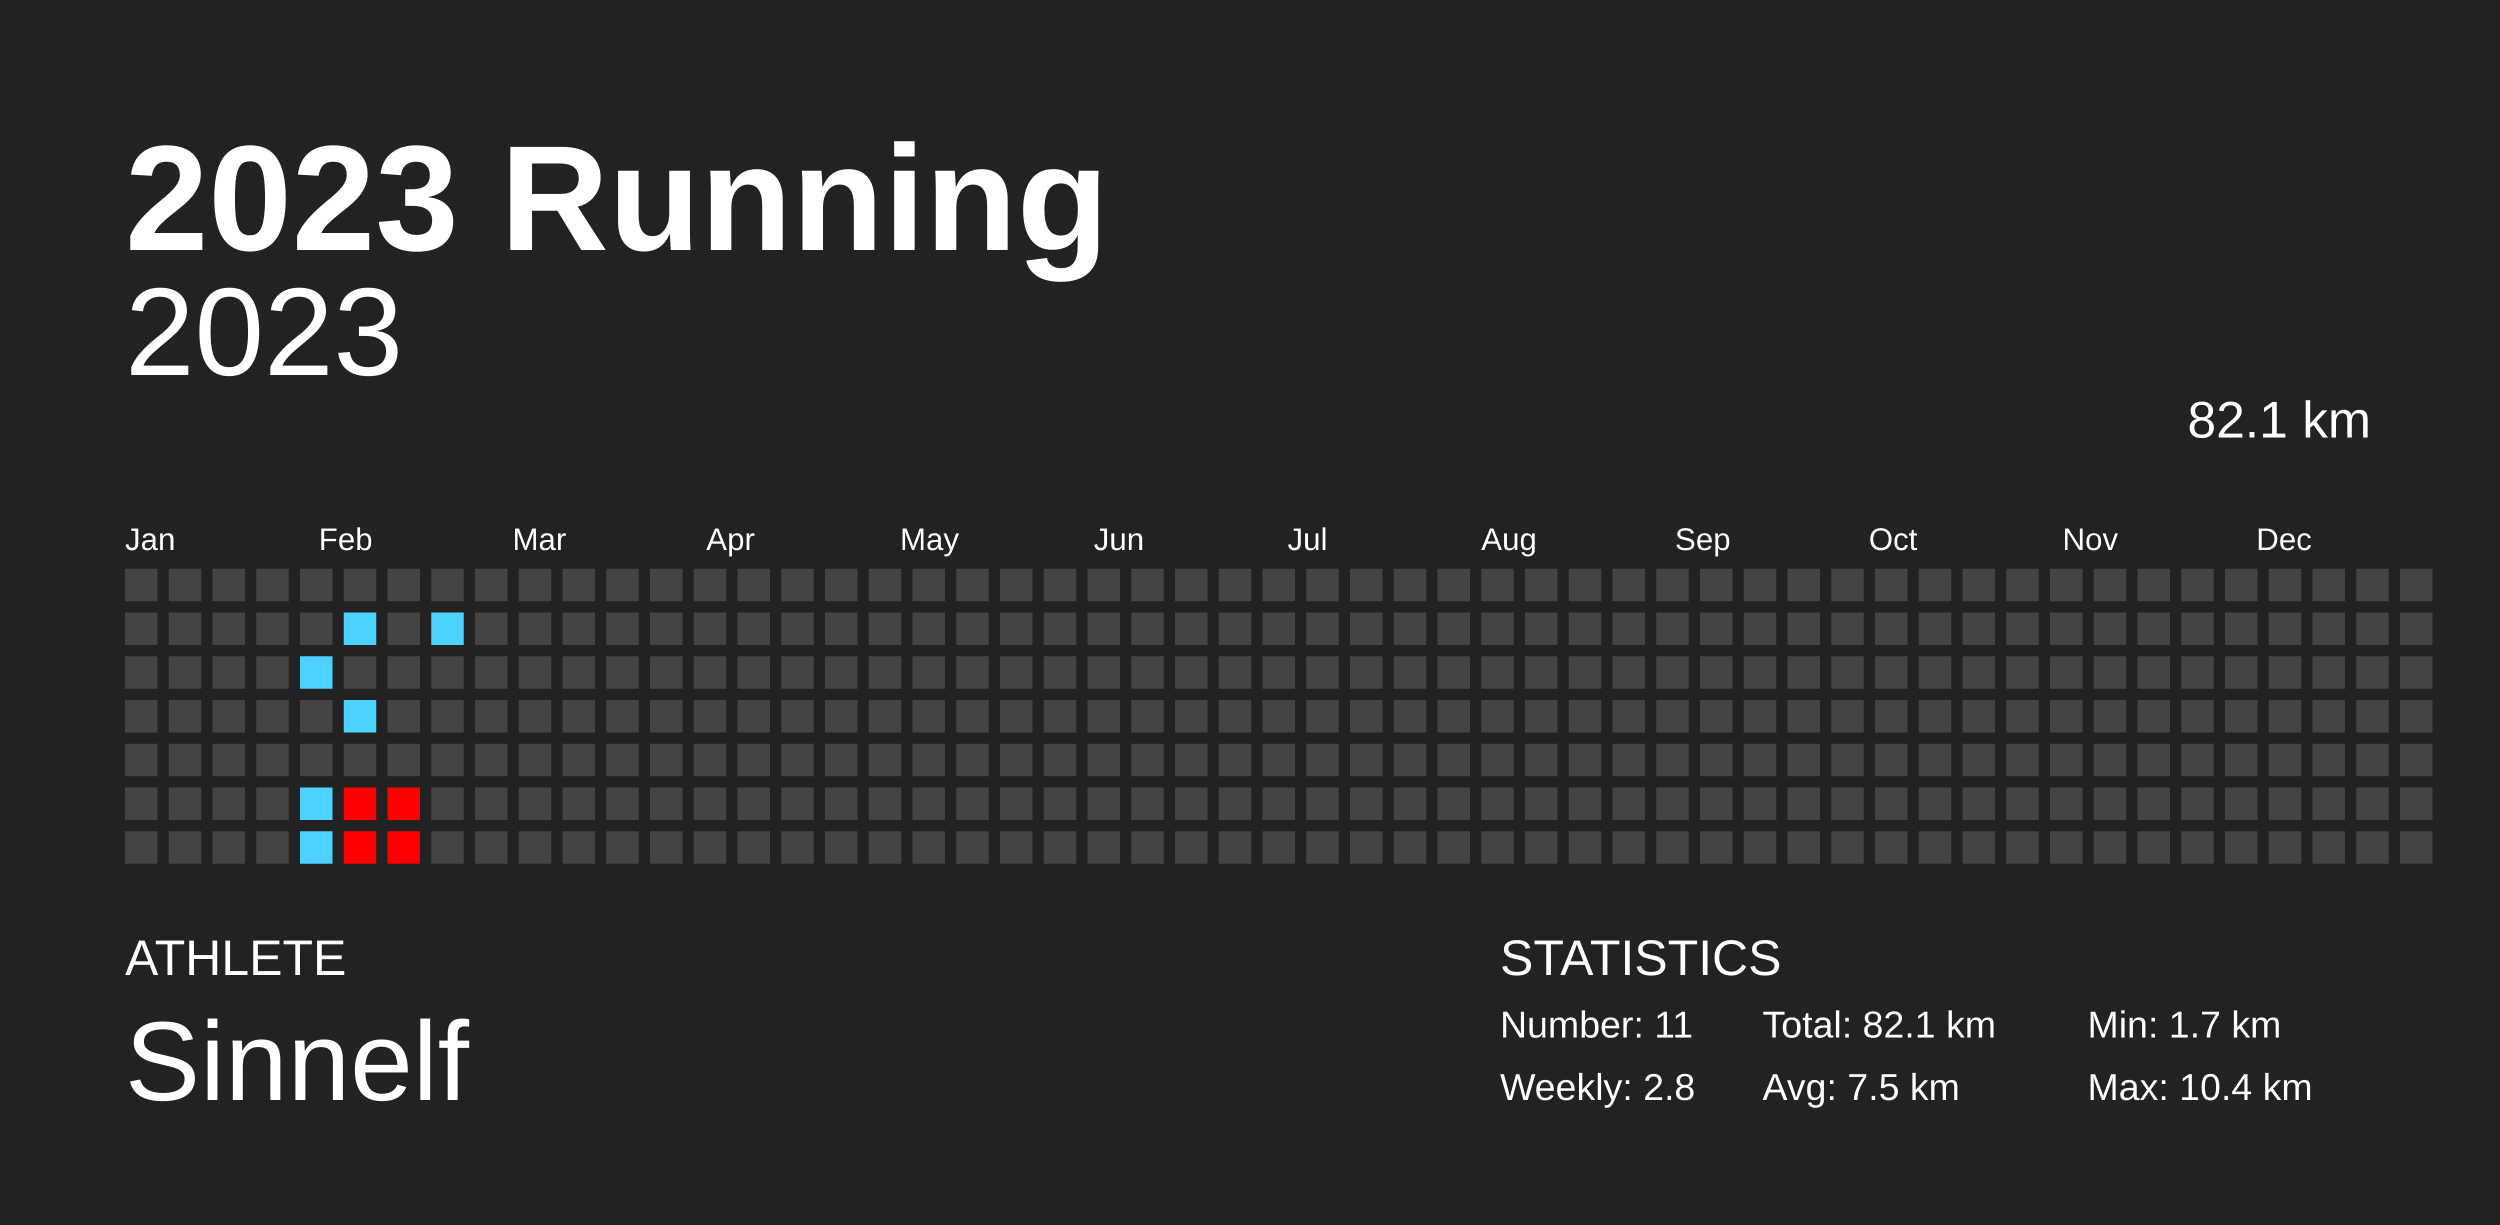
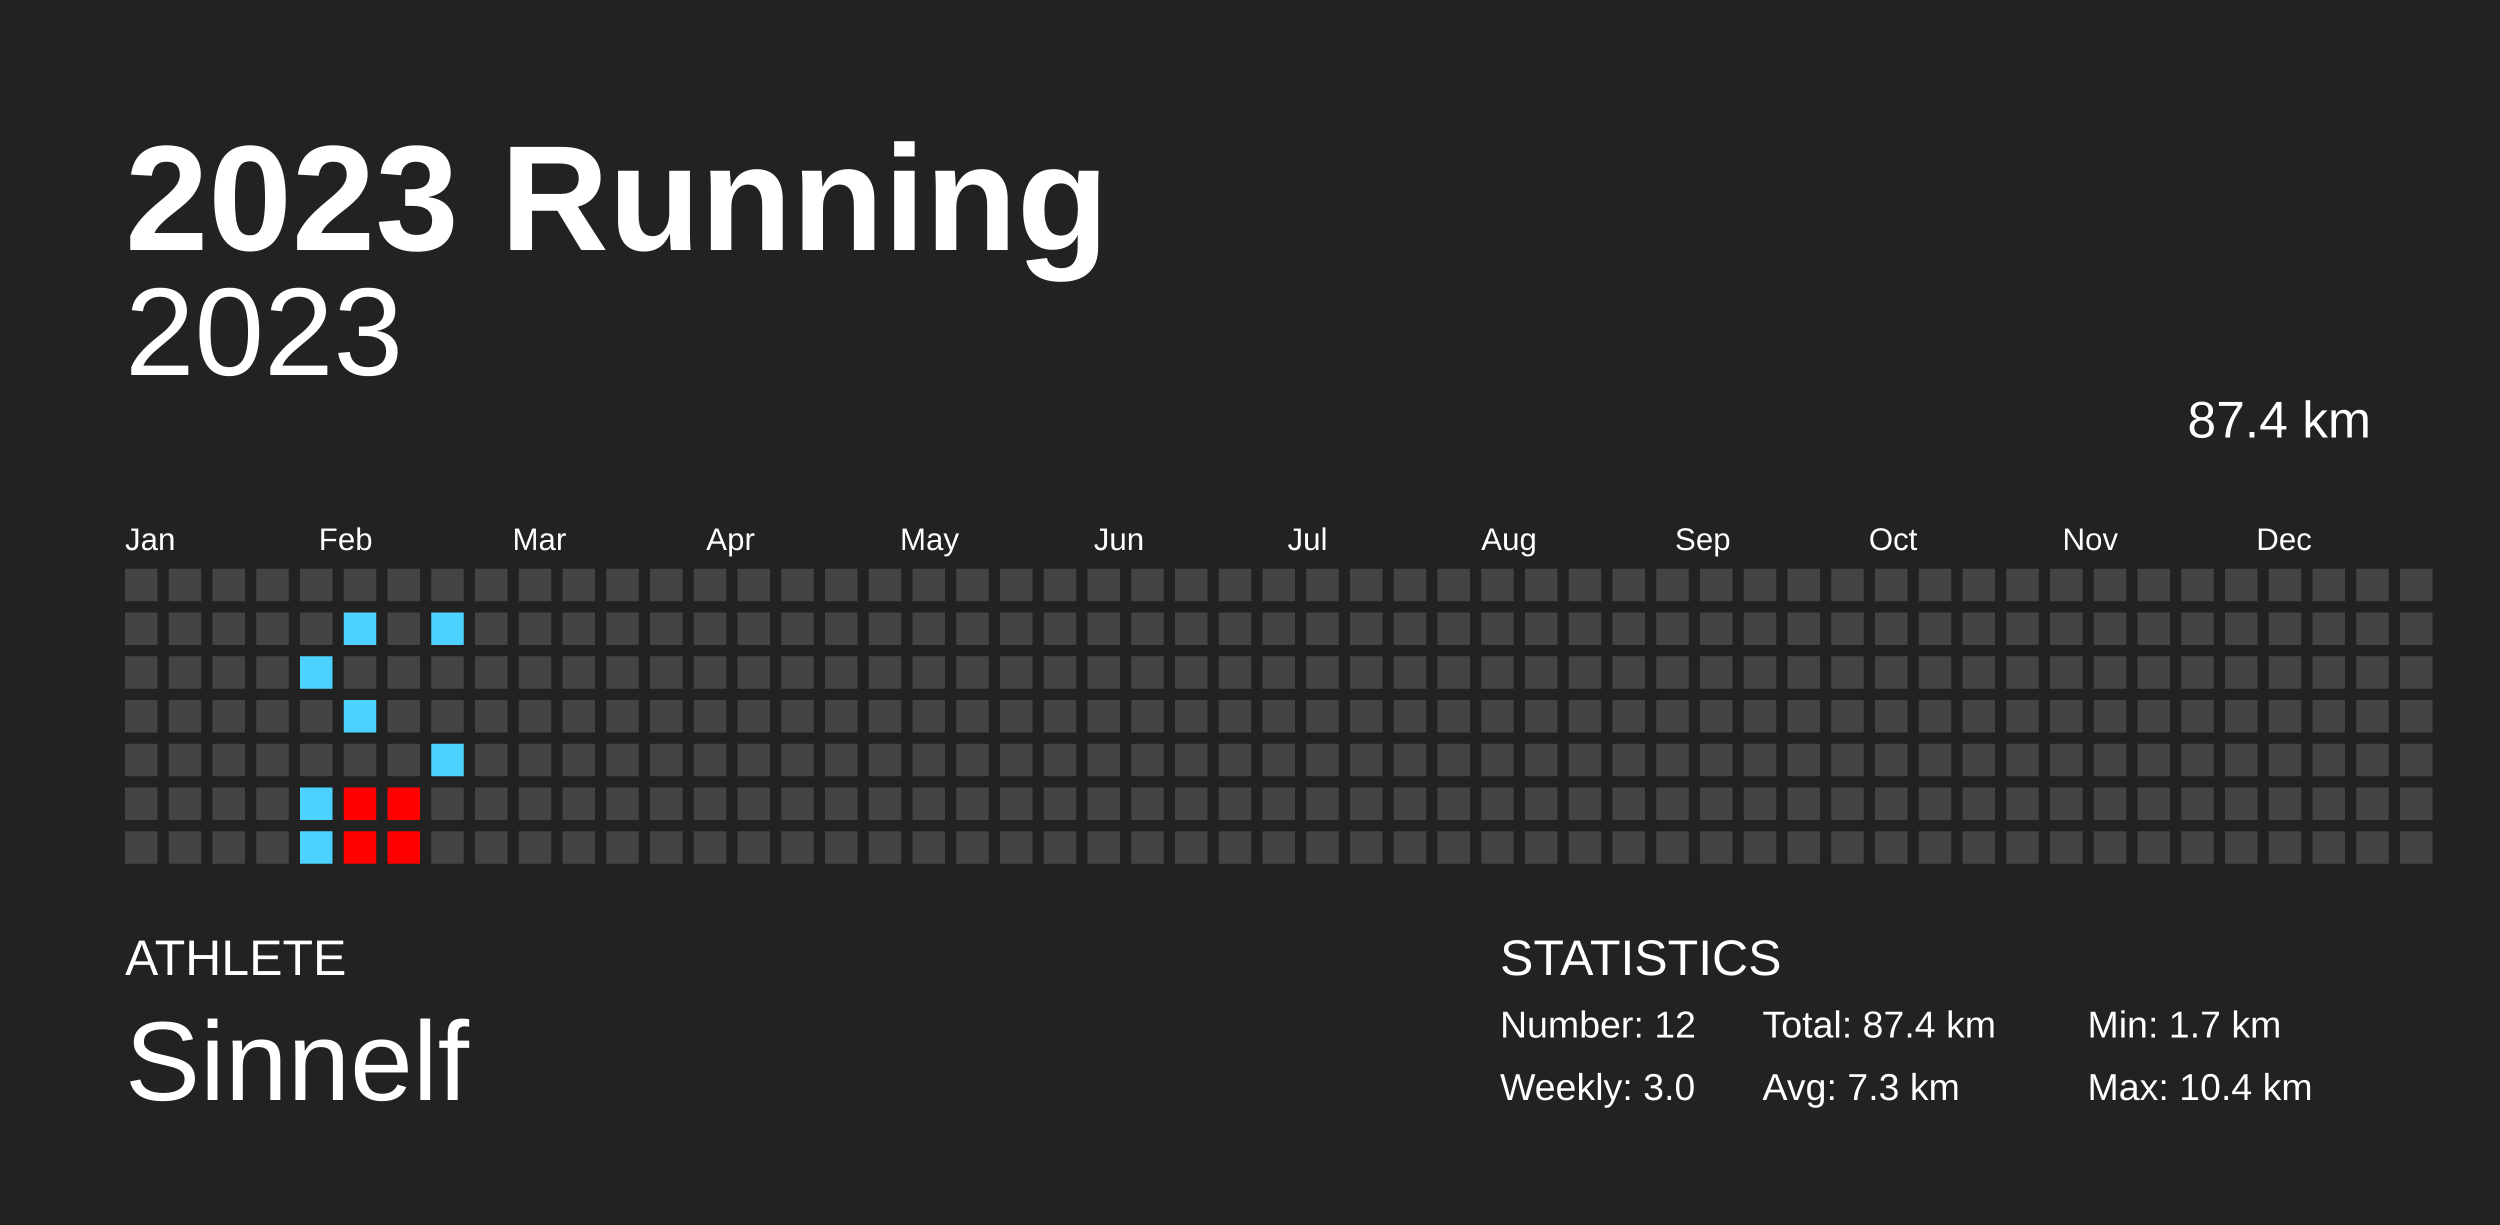
<svg xmlns="http://www.w3.org/2000/svg" baseProfile="full" height="98mm" version="1.1" viewBox="0,0,200,98" width="200mm">
  <defs />
  <rect fill="#222222" height="98" width="200" x="0" y="0" />
  <text fill="#FFFFFF" style="font-size:12px; font-family:Arial; font-weight:bold;" x="10" y="20">2023 Running</text>
  <text fill="#FFFFFF" style="font-size:4px; font-family:Arial" x="10" y="78">ATHLETE</text>
  <text fill="#FFFFFF" style="font-size:9px; font-family:Arial" x="10" y="88">Sinnelf</text>
  <text fill="#FFFFFF" style="font-size:4px; font-family:Arial" x="120" y="78">STATISTICS</text>
-   <text fill="#FFFFFF" style="font-size:3px; font-family:Arial" x="120" y="83">Number: 11</text>
-   <text fill="#FFFFFF" style="font-size:3px; font-family:Arial" x="120" y="88">Weekly: 2.8</text>
-   <text fill="#FFFFFF" style="font-size:3px; font-family:Arial" x="141" y="83">Total: 82.1 km</text>
-   <text fill="#FFFFFF" style="font-size:3px; font-family:Arial" x="141" y="88">Avg: 7.5 km</text>
+   <text fill="#FFFFFF" style="font-size:3px; font-family:Arial" x="120" y="83">Number: 12</text>
+   <text fill="#FFFFFF" style="font-size:3px; font-family:Arial" x="120" y="88">Weekly: 3.0</text>
+   <text fill="#FFFFFF" style="font-size:3px; font-family:Arial" x="141" y="83">Total: 87.4 km</text>
+   <text fill="#FFFFFF" style="font-size:3px; font-family:Arial" x="141" y="88">Avg: 7.3 km</text>
  <text fill="#FFFFFF" style="font-size:3px; font-family:Arial" x="167" y="83">Min: 1.7 km</text>
  <text fill="#FFFFFF" style="font-size:3px; font-family:Arial" x="167" y="88">Max: 10.4 km</text>
  <text alignment-baseline="hanging" fill="#FFFFFF" style="font-size:10.0px; font-family:Arial;" x="10" y="30">2023</text>
-   <text alignment-baseline="hanging" fill="#FFFFFF" style="font-size:4.125px; font-family:Arial;" x="175" y="35">82.1 km</text>
+   <text alignment-baseline="hanging" fill="#FFFFFF" style="font-size:4.125px; font-family:Arial;" x="175" y="35">87.4 km</text>
  <text fill="#FFFFFF" style="font-size:2.5px; font-family:Arial" x="10.0" y="44">Jan</text>
  <text fill="#FFFFFF" style="font-size:2.5px; font-family:Arial" x="25.5" y="44">Feb</text>
  <text fill="#FFFFFF" style="font-size:2.5px; font-family:Arial" x="41.0" y="44">Mar</text>
  <text fill="#FFFFFF" style="font-size:2.5px; font-family:Arial" x="56.5" y="44">Apr</text>
  <text fill="#FFFFFF" style="font-size:2.5px; font-family:Arial" x="72.0" y="44">May</text>
  <text fill="#FFFFFF" style="font-size:2.5px; font-family:Arial" x="87.5" y="44">Jun</text>
  <text fill="#FFFFFF" style="font-size:2.5px; font-family:Arial" x="103.0" y="44">Jul</text>
  <text fill="#FFFFFF" style="font-size:2.5px; font-family:Arial" x="118.5" y="44">Aug</text>
  <text fill="#FFFFFF" style="font-size:2.5px; font-family:Arial" x="134.0" y="44">Sep</text>
  <text fill="#FFFFFF" style="font-size:2.5px; font-family:Arial" x="149.5" y="44">Oct</text>
  <text fill="#FFFFFF" style="font-size:2.5px; font-family:Arial" x="165.0" y="44">Nov</text>
  <text fill="#FFFFFF" style="font-size:2.5px; font-family:Arial" x="180.5" y="44">Dec</text>
  <rect fill="#444444" height="2.6" width="2.6" x="10.0" y="45.5" />
  <rect fill="#444444" height="2.6" width="2.6" x="10.0" y="49.0" />
  <rect fill="#444444" height="2.6" width="2.6" x="10.0" y="52.5" />
  <rect fill="#444444" height="2.6" width="2.6" x="10.0" y="56.0" />
  <rect fill="#444444" height="2.6" width="2.6" x="10.0" y="59.5" />
  <rect fill="#444444" height="2.6" width="2.6" x="10.0" y="63.0" />
  <rect fill="#444444" height="2.6" width="2.6" x="10.0" y="66.5" />
  <rect fill="#444444" height="2.6" width="2.6" x="13.5" y="45.5" />
  <rect fill="#444444" height="2.6" width="2.6" x="13.5" y="49.0" />
  <rect fill="#444444" height="2.6" width="2.6" x="13.5" y="52.5" />
  <rect fill="#444444" height="2.6" width="2.6" x="13.5" y="56.0" />
  <rect fill="#444444" height="2.6" width="2.6" x="13.5" y="59.5" />
  <rect fill="#444444" height="2.6" width="2.6" x="13.5" y="63.0" />
  <rect fill="#444444" height="2.6" width="2.6" x="13.5" y="66.5" />
  <rect fill="#444444" height="2.6" width="2.6" x="17.0" y="45.5" />
  <rect fill="#444444" height="2.6" width="2.6" x="17.0" y="49.0" />
  <rect fill="#444444" height="2.6" width="2.6" x="17.0" y="52.5" />
  <rect fill="#444444" height="2.6" width="2.6" x="17.0" y="56.0" />
  <rect fill="#444444" height="2.6" width="2.6" x="17.0" y="59.5" />
  <rect fill="#444444" height="2.6" width="2.6" x="17.0" y="63.0" />
  <rect fill="#444444" height="2.6" width="2.6" x="17.0" y="66.5" />
  <rect fill="#444444" height="2.6" width="2.6" x="20.5" y="45.5" />
  <rect fill="#444444" height="2.6" width="2.6" x="20.5" y="49.0" />
  <rect fill="#444444" height="2.6" width="2.6" x="20.5" y="52.5" />
  <rect fill="#444444" height="2.6" width="2.6" x="20.5" y="56.0" />
  <rect fill="#444444" height="2.6" width="2.6" x="20.5" y="59.5" />
  <rect fill="#444444" height="2.6" width="2.6" x="20.5" y="63.0" />
  <rect fill="#444444" height="2.6" width="2.6" x="20.5" y="66.5" />
  <rect fill="#444444" height="2.6" width="2.6" x="24.0" y="45.5" />
  <rect fill="#444444" height="2.6" width="2.6" x="24.0" y="49.0" />
  <rect fill="#4dd2ff" height="2.6" width="2.6" x="24.0" y="52.5" />
  <rect fill="#444444" height="2.6" width="2.6" x="24.0" y="56.0" />
  <rect fill="#444444" height="2.6" width="2.6" x="24.0" y="59.5" />
  <rect fill="#4dd2ff" height="2.6" width="2.6" x="24.0" y="63.0" />
  <rect fill="#4dd2ff" height="2.6" width="2.6" x="24.0" y="66.5" />
  <rect fill="#444444" height="2.6" width="2.6" x="27.5" y="45.5" />
  <rect fill="#4dd2ff" height="2.6" width="2.6" x="27.5" y="49.0" />
  <rect fill="#444444" height="2.6" width="2.6" x="27.5" y="52.5" />
  <rect fill="#4dd2ff" height="2.6" width="2.6" x="27.5" y="56.0" />
  <rect fill="#444444" height="2.6" width="2.6" x="27.5" y="59.5" />
  <rect fill="#ff0100" height="2.6" width="2.6" x="27.5" y="63.0" />
  <rect fill="#ff0200" height="2.6" width="2.6" x="27.5" y="66.5" />
  <rect fill="#444444" height="2.6" width="2.6" x="31.0" y="45.5" />
  <rect fill="#444444" height="2.6" width="2.6" x="31.0" y="49.0" />
  <rect fill="#444444" height="2.6" width="2.6" x="31.0" y="52.5" />
  <rect fill="#444444" height="2.6" width="2.6" x="31.0" y="56.0" />
  <rect fill="#444444" height="2.6" width="2.6" x="31.0" y="59.5" />
  <rect fill="#ff0200" height="2.6" width="2.6" x="31.0" y="63.0" />
  <rect fill="#ff0000" height="2.6" width="2.6" x="31.0" y="66.5" />
  <rect fill="#444444" height="2.6" width="2.6" x="34.5" y="45.5" />
  <rect fill="#4dd2ff" height="2.6" width="2.6" x="34.5" y="49.0" />
  <rect fill="#444444" height="2.6" width="2.6" x="34.5" y="52.5" />
  <rect fill="#444444" height="2.6" width="2.6" x="34.5" y="56.0" />
-   <rect fill="#444444" height="2.6" width="2.6" x="34.5" y="59.5" />
+   <rect fill="#4dd2ff" height="2.6" width="2.6" x="34.5" y="59.5" />
  <rect fill="#444444" height="2.6" width="2.6" x="34.5" y="63.0" />
  <rect fill="#444444" height="2.6" width="2.6" x="34.5" y="66.5" />
  <rect fill="#444444" height="2.6" width="2.6" x="38.0" y="45.5" />
  <rect fill="#444444" height="2.6" width="2.6" x="38.0" y="49.0" />
  <rect fill="#444444" height="2.6" width="2.6" x="38.0" y="52.5" />
  <rect fill="#444444" height="2.6" width="2.6" x="38.0" y="56.0" />
  <rect fill="#444444" height="2.6" width="2.6" x="38.0" y="59.5" />
  <rect fill="#444444" height="2.6" width="2.6" x="38.0" y="63.0" />
  <rect fill="#444444" height="2.6" width="2.6" x="38.0" y="66.5" />
  <rect fill="#444444" height="2.6" width="2.6" x="41.5" y="45.5" />
  <rect fill="#444444" height="2.6" width="2.6" x="41.5" y="49.0" />
  <rect fill="#444444" height="2.6" width="2.6" x="41.5" y="52.5" />
  <rect fill="#444444" height="2.6" width="2.6" x="41.5" y="56.0" />
  <rect fill="#444444" height="2.6" width="2.6" x="41.5" y="59.5" />
  <rect fill="#444444" height="2.6" width="2.6" x="41.5" y="63.0" />
  <rect fill="#444444" height="2.6" width="2.6" x="41.5" y="66.5" />
  <rect fill="#444444" height="2.6" width="2.6" x="45.0" y="45.5" />
  <rect fill="#444444" height="2.6" width="2.6" x="45.0" y="49.0" />
  <rect fill="#444444" height="2.6" width="2.6" x="45.0" y="52.5" />
  <rect fill="#444444" height="2.6" width="2.6" x="45.0" y="56.0" />
  <rect fill="#444444" height="2.6" width="2.6" x="45.0" y="59.5" />
  <rect fill="#444444" height="2.6" width="2.6" x="45.0" y="63.0" />
  <rect fill="#444444" height="2.6" width="2.6" x="45.0" y="66.5" />
  <rect fill="#444444" height="2.6" width="2.6" x="48.5" y="45.5" />
  <rect fill="#444444" height="2.6" width="2.6" x="48.5" y="49.0" />
  <rect fill="#444444" height="2.6" width="2.6" x="48.5" y="52.5" />
  <rect fill="#444444" height="2.6" width="2.6" x="48.5" y="56.0" />
  <rect fill="#444444" height="2.6" width="2.6" x="48.5" y="59.5" />
  <rect fill="#444444" height="2.6" width="2.6" x="48.5" y="63.0" />
  <rect fill="#444444" height="2.6" width="2.6" x="48.5" y="66.5" />
  <rect fill="#444444" height="2.6" width="2.6" x="52.0" y="45.5" />
  <rect fill="#444444" height="2.6" width="2.6" x="52.0" y="49.0" />
  <rect fill="#444444" height="2.6" width="2.6" x="52.0" y="52.5" />
  <rect fill="#444444" height="2.6" width="2.6" x="52.0" y="56.0" />
  <rect fill="#444444" height="2.6" width="2.6" x="52.0" y="59.5" />
  <rect fill="#444444" height="2.6" width="2.6" x="52.0" y="63.0" />
  <rect fill="#444444" height="2.6" width="2.6" x="52.0" y="66.5" />
  <rect fill="#444444" height="2.6" width="2.6" x="55.5" y="45.5" />
  <rect fill="#444444" height="2.6" width="2.6" x="55.5" y="49.0" />
  <rect fill="#444444" height="2.6" width="2.6" x="55.5" y="52.5" />
  <rect fill="#444444" height="2.6" width="2.6" x="55.5" y="56.0" />
  <rect fill="#444444" height="2.6" width="2.6" x="55.5" y="59.5" />
  <rect fill="#444444" height="2.6" width="2.6" x="55.5" y="63.0" />
  <rect fill="#444444" height="2.6" width="2.6" x="55.5" y="66.5" />
  <rect fill="#444444" height="2.6" width="2.6" x="59.0" y="45.5" />
  <rect fill="#444444" height="2.6" width="2.6" x="59.0" y="49.0" />
  <rect fill="#444444" height="2.6" width="2.6" x="59.0" y="52.5" />
  <rect fill="#444444" height="2.6" width="2.6" x="59.0" y="56.0" />
  <rect fill="#444444" height="2.6" width="2.6" x="59.0" y="59.5" />
  <rect fill="#444444" height="2.6" width="2.6" x="59.0" y="63.0" />
  <rect fill="#444444" height="2.6" width="2.6" x="59.0" y="66.5" />
  <rect fill="#444444" height="2.6" width="2.6" x="62.5" y="45.5" />
  <rect fill="#444444" height="2.6" width="2.6" x="62.5" y="49.0" />
  <rect fill="#444444" height="2.6" width="2.6" x="62.5" y="52.5" />
  <rect fill="#444444" height="2.6" width="2.6" x="62.5" y="56.0" />
  <rect fill="#444444" height="2.6" width="2.6" x="62.5" y="59.5" />
  <rect fill="#444444" height="2.6" width="2.6" x="62.5" y="63.0" />
  <rect fill="#444444" height="2.6" width="2.6" x="62.5" y="66.5" />
  <rect fill="#444444" height="2.6" width="2.6" x="66.0" y="45.5" />
  <rect fill="#444444" height="2.6" width="2.6" x="66.0" y="49.0" />
  <rect fill="#444444" height="2.6" width="2.6" x="66.0" y="52.5" />
  <rect fill="#444444" height="2.6" width="2.6" x="66.0" y="56.0" />
  <rect fill="#444444" height="2.6" width="2.6" x="66.0" y="59.5" />
  <rect fill="#444444" height="2.6" width="2.6" x="66.0" y="63.0" />
  <rect fill="#444444" height="2.6" width="2.6" x="66.0" y="66.5" />
  <rect fill="#444444" height="2.6" width="2.6" x="69.5" y="45.5" />
  <rect fill="#444444" height="2.6" width="2.6" x="69.5" y="49.0" />
  <rect fill="#444444" height="2.6" width="2.6" x="69.5" y="52.5" />
  <rect fill="#444444" height="2.6" width="2.6" x="69.5" y="56.0" />
  <rect fill="#444444" height="2.6" width="2.6" x="69.5" y="59.5" />
  <rect fill="#444444" height="2.6" width="2.6" x="69.5" y="63.0" />
  <rect fill="#444444" height="2.6" width="2.6" x="69.5" y="66.5" />
  <rect fill="#444444" height="2.6" width="2.6" x="73.0" y="45.5" />
  <rect fill="#444444" height="2.6" width="2.6" x="73.0" y="49.0" />
  <rect fill="#444444" height="2.6" width="2.6" x="73.0" y="52.5" />
  <rect fill="#444444" height="2.6" width="2.6" x="73.0" y="56.0" />
  <rect fill="#444444" height="2.6" width="2.6" x="73.0" y="59.5" />
  <rect fill="#444444" height="2.6" width="2.6" x="73.0" y="63.0" />
  <rect fill="#444444" height="2.6" width="2.6" x="73.0" y="66.5" />
  <rect fill="#444444" height="2.6" width="2.6" x="76.5" y="45.5" />
  <rect fill="#444444" height="2.6" width="2.6" x="76.5" y="49.0" />
  <rect fill="#444444" height="2.6" width="2.6" x="76.5" y="52.5" />
  <rect fill="#444444" height="2.6" width="2.6" x="76.5" y="56.0" />
  <rect fill="#444444" height="2.6" width="2.6" x="76.5" y="59.5" />
  <rect fill="#444444" height="2.6" width="2.6" x="76.5" y="63.0" />
  <rect fill="#444444" height="2.6" width="2.6" x="76.5" y="66.5" />
  <rect fill="#444444" height="2.6" width="2.6" x="80.0" y="45.5" />
  <rect fill="#444444" height="2.6" width="2.6" x="80.0" y="49.0" />
  <rect fill="#444444" height="2.6" width="2.6" x="80.0" y="52.5" />
  <rect fill="#444444" height="2.6" width="2.6" x="80.0" y="56.0" />
  <rect fill="#444444" height="2.6" width="2.6" x="80.0" y="59.5" />
  <rect fill="#444444" height="2.6" width="2.6" x="80.0" y="63.0" />
  <rect fill="#444444" height="2.6" width="2.6" x="80.0" y="66.5" />
  <rect fill="#444444" height="2.6" width="2.6" x="83.5" y="45.5" />
  <rect fill="#444444" height="2.6" width="2.6" x="83.5" y="49.0" />
  <rect fill="#444444" height="2.6" width="2.6" x="83.5" y="52.5" />
  <rect fill="#444444" height="2.6" width="2.6" x="83.5" y="56.0" />
  <rect fill="#444444" height="2.6" width="2.6" x="83.5" y="59.5" />
  <rect fill="#444444" height="2.6" width="2.6" x="83.5" y="63.0" />
  <rect fill="#444444" height="2.6" width="2.6" x="83.5" y="66.5" />
  <rect fill="#444444" height="2.6" width="2.6" x="87.0" y="45.5" />
  <rect fill="#444444" height="2.6" width="2.6" x="87.0" y="49.0" />
  <rect fill="#444444" height="2.6" width="2.6" x="87.0" y="52.5" />
  <rect fill="#444444" height="2.6" width="2.6" x="87.0" y="56.0" />
  <rect fill="#444444" height="2.6" width="2.6" x="87.0" y="59.5" />
  <rect fill="#444444" height="2.6" width="2.6" x="87.0" y="63.0" />
  <rect fill="#444444" height="2.6" width="2.6" x="87.0" y="66.5" />
  <rect fill="#444444" height="2.6" width="2.6" x="90.5" y="45.5" />
  <rect fill="#444444" height="2.6" width="2.6" x="90.5" y="49.0" />
  <rect fill="#444444" height="2.6" width="2.6" x="90.5" y="52.5" />
  <rect fill="#444444" height="2.6" width="2.6" x="90.5" y="56.0" />
  <rect fill="#444444" height="2.6" width="2.6" x="90.5" y="59.5" />
  <rect fill="#444444" height="2.6" width="2.6" x="90.5" y="63.0" />
  <rect fill="#444444" height="2.6" width="2.6" x="90.5" y="66.5" />
  <rect fill="#444444" height="2.6" width="2.6" x="94.0" y="45.5" />
  <rect fill="#444444" height="2.6" width="2.6" x="94.0" y="49.0" />
  <rect fill="#444444" height="2.6" width="2.6" x="94.0" y="52.5" />
  <rect fill="#444444" height="2.6" width="2.6" x="94.0" y="56.0" />
  <rect fill="#444444" height="2.6" width="2.6" x="94.0" y="59.5" />
  <rect fill="#444444" height="2.6" width="2.6" x="94.0" y="63.0" />
  <rect fill="#444444" height="2.6" width="2.6" x="94.0" y="66.5" />
  <rect fill="#444444" height="2.6" width="2.6" x="97.5" y="45.5" />
  <rect fill="#444444" height="2.6" width="2.6" x="97.5" y="49.0" />
  <rect fill="#444444" height="2.6" width="2.6" x="97.5" y="52.5" />
  <rect fill="#444444" height="2.6" width="2.6" x="97.5" y="56.0" />
  <rect fill="#444444" height="2.6" width="2.6" x="97.5" y="59.5" />
  <rect fill="#444444" height="2.6" width="2.6" x="97.5" y="63.0" />
  <rect fill="#444444" height="2.6" width="2.6" x="97.5" y="66.5" />
  <rect fill="#444444" height="2.6" width="2.6" x="101.0" y="45.5" />
  <rect fill="#444444" height="2.6" width="2.6" x="101.0" y="49.0" />
  <rect fill="#444444" height="2.6" width="2.6" x="101.0" y="52.5" />
  <rect fill="#444444" height="2.6" width="2.6" x="101.0" y="56.0" />
  <rect fill="#444444" height="2.6" width="2.6" x="101.0" y="59.5" />
  <rect fill="#444444" height="2.6" width="2.6" x="101.0" y="63.0" />
  <rect fill="#444444" height="2.6" width="2.6" x="101.0" y="66.5" />
  <rect fill="#444444" height="2.6" width="2.6" x="104.5" y="45.5" />
  <rect fill="#444444" height="2.6" width="2.6" x="104.5" y="49.0" />
  <rect fill="#444444" height="2.6" width="2.6" x="104.5" y="52.5" />
  <rect fill="#444444" height="2.6" width="2.6" x="104.5" y="56.0" />
  <rect fill="#444444" height="2.6" width="2.6" x="104.5" y="59.5" />
  <rect fill="#444444" height="2.6" width="2.6" x="104.5" y="63.0" />
  <rect fill="#444444" height="2.6" width="2.6" x="104.5" y="66.5" />
  <rect fill="#444444" height="2.6" width="2.6" x="108.0" y="45.5" />
  <rect fill="#444444" height="2.6" width="2.6" x="108.0" y="49.0" />
  <rect fill="#444444" height="2.6" width="2.6" x="108.0" y="52.5" />
  <rect fill="#444444" height="2.6" width="2.6" x="108.0" y="56.0" />
  <rect fill="#444444" height="2.6" width="2.6" x="108.0" y="59.5" />
  <rect fill="#444444" height="2.6" width="2.6" x="108.0" y="63.0" />
  <rect fill="#444444" height="2.6" width="2.6" x="108.0" y="66.5" />
  <rect fill="#444444" height="2.6" width="2.6" x="111.5" y="45.5" />
  <rect fill="#444444" height="2.6" width="2.6" x="111.5" y="49.0" />
  <rect fill="#444444" height="2.6" width="2.6" x="111.5" y="52.5" />
  <rect fill="#444444" height="2.6" width="2.6" x="111.5" y="56.0" />
  <rect fill="#444444" height="2.6" width="2.6" x="111.5" y="59.5" />
  <rect fill="#444444" height="2.6" width="2.6" x="111.5" y="63.0" />
  <rect fill="#444444" height="2.6" width="2.6" x="111.5" y="66.5" />
  <rect fill="#444444" height="2.6" width="2.6" x="115.0" y="45.5" />
  <rect fill="#444444" height="2.6" width="2.6" x="115.0" y="49.0" />
  <rect fill="#444444" height="2.6" width="2.6" x="115.0" y="52.5" />
  <rect fill="#444444" height="2.6" width="2.6" x="115.0" y="56.0" />
  <rect fill="#444444" height="2.6" width="2.6" x="115.0" y="59.5" />
  <rect fill="#444444" height="2.6" width="2.6" x="115.0" y="63.0" />
  <rect fill="#444444" height="2.6" width="2.6" x="115.0" y="66.5" />
  <rect fill="#444444" height="2.6" width="2.6" x="118.5" y="45.5" />
  <rect fill="#444444" height="2.6" width="2.6" x="118.5" y="49.0" />
  <rect fill="#444444" height="2.6" width="2.6" x="118.5" y="52.5" />
  <rect fill="#444444" height="2.6" width="2.6" x="118.5" y="56.0" />
  <rect fill="#444444" height="2.6" width="2.6" x="118.5" y="59.5" />
  <rect fill="#444444" height="2.6" width="2.6" x="118.5" y="63.0" />
  <rect fill="#444444" height="2.6" width="2.6" x="118.5" y="66.5" />
  <rect fill="#444444" height="2.6" width="2.6" x="122.0" y="45.5" />
  <rect fill="#444444" height="2.6" width="2.6" x="122.0" y="49.0" />
  <rect fill="#444444" height="2.6" width="2.6" x="122.0" y="52.5" />
  <rect fill="#444444" height="2.6" width="2.6" x="122.0" y="56.0" />
  <rect fill="#444444" height="2.6" width="2.6" x="122.0" y="59.5" />
  <rect fill="#444444" height="2.6" width="2.6" x="122.0" y="63.0" />
  <rect fill="#444444" height="2.6" width="2.6" x="122.0" y="66.5" />
  <rect fill="#444444" height="2.6" width="2.6" x="125.5" y="45.5" />
  <rect fill="#444444" height="2.6" width="2.6" x="125.5" y="49.0" />
  <rect fill="#444444" height="2.6" width="2.6" x="125.5" y="52.5" />
  <rect fill="#444444" height="2.6" width="2.6" x="125.5" y="56.0" />
  <rect fill="#444444" height="2.6" width="2.6" x="125.5" y="59.5" />
  <rect fill="#444444" height="2.6" width="2.6" x="125.5" y="63.0" />
  <rect fill="#444444" height="2.6" width="2.6" x="125.5" y="66.5" />
  <rect fill="#444444" height="2.6" width="2.6" x="129.0" y="45.5" />
  <rect fill="#444444" height="2.6" width="2.6" x="129.0" y="49.0" />
  <rect fill="#444444" height="2.6" width="2.6" x="129.0" y="52.5" />
  <rect fill="#444444" height="2.6" width="2.6" x="129.0" y="56.0" />
  <rect fill="#444444" height="2.6" width="2.6" x="129.0" y="59.5" />
  <rect fill="#444444" height="2.6" width="2.6" x="129.0" y="63.0" />
  <rect fill="#444444" height="2.6" width="2.6" x="129.0" y="66.5" />
  <rect fill="#444444" height="2.6" width="2.6" x="132.5" y="45.5" />
  <rect fill="#444444" height="2.6" width="2.6" x="132.5" y="49.0" />
  <rect fill="#444444" height="2.6" width="2.6" x="132.5" y="52.5" />
  <rect fill="#444444" height="2.6" width="2.6" x="132.5" y="56.0" />
  <rect fill="#444444" height="2.6" width="2.6" x="132.5" y="59.5" />
  <rect fill="#444444" height="2.6" width="2.6" x="132.5" y="63.0" />
  <rect fill="#444444" height="2.6" width="2.6" x="132.5" y="66.5" />
  <rect fill="#444444" height="2.6" width="2.6" x="136.0" y="45.5" />
  <rect fill="#444444" height="2.6" width="2.6" x="136.0" y="49.0" />
  <rect fill="#444444" height="2.6" width="2.6" x="136.0" y="52.5" />
  <rect fill="#444444" height="2.6" width="2.6" x="136.0" y="56.0" />
  <rect fill="#444444" height="2.6" width="2.6" x="136.0" y="59.5" />
  <rect fill="#444444" height="2.6" width="2.6" x="136.0" y="63.0" />
  <rect fill="#444444" height="2.6" width="2.6" x="136.0" y="66.5" />
  <rect fill="#444444" height="2.6" width="2.6" x="139.5" y="45.5" />
  <rect fill="#444444" height="2.6" width="2.6" x="139.5" y="49.0" />
  <rect fill="#444444" height="2.6" width="2.6" x="139.5" y="52.5" />
  <rect fill="#444444" height="2.6" width="2.6" x="139.5" y="56.0" />
  <rect fill="#444444" height="2.6" width="2.6" x="139.5" y="59.5" />
  <rect fill="#444444" height="2.6" width="2.6" x="139.5" y="63.0" />
  <rect fill="#444444" height="2.6" width="2.6" x="139.5" y="66.5" />
  <rect fill="#444444" height="2.6" width="2.6" x="143.0" y="45.5" />
  <rect fill="#444444" height="2.6" width="2.6" x="143.0" y="49.0" />
  <rect fill="#444444" height="2.6" width="2.6" x="143.0" y="52.5" />
  <rect fill="#444444" height="2.6" width="2.6" x="143.0" y="56.0" />
  <rect fill="#444444" height="2.6" width="2.6" x="143.0" y="59.5" />
  <rect fill="#444444" height="2.6" width="2.6" x="143.0" y="63.0" />
  <rect fill="#444444" height="2.6" width="2.6" x="143.0" y="66.5" />
  <rect fill="#444444" height="2.6" width="2.6" x="146.5" y="45.5" />
  <rect fill="#444444" height="2.6" width="2.6" x="146.5" y="49.0" />
  <rect fill="#444444" height="2.6" width="2.6" x="146.5" y="52.5" />
  <rect fill="#444444" height="2.6" width="2.6" x="146.5" y="56.0" />
  <rect fill="#444444" height="2.6" width="2.6" x="146.5" y="59.5" />
  <rect fill="#444444" height="2.6" width="2.6" x="146.5" y="63.0" />
  <rect fill="#444444" height="2.6" width="2.6" x="146.5" y="66.5" />
  <rect fill="#444444" height="2.6" width="2.6" x="150.0" y="45.5" />
  <rect fill="#444444" height="2.6" width="2.6" x="150.0" y="49.0" />
  <rect fill="#444444" height="2.6" width="2.6" x="150.0" y="52.5" />
  <rect fill="#444444" height="2.6" width="2.6" x="150.0" y="56.0" />
  <rect fill="#444444" height="2.6" width="2.6" x="150.0" y="59.5" />
  <rect fill="#444444" height="2.6" width="2.6" x="150.0" y="63.0" />
  <rect fill="#444444" height="2.6" width="2.6" x="150.0" y="66.5" />
  <rect fill="#444444" height="2.6" width="2.6" x="153.5" y="45.5" />
  <rect fill="#444444" height="2.6" width="2.6" x="153.5" y="49.0" />
  <rect fill="#444444" height="2.6" width="2.6" x="153.5" y="52.5" />
  <rect fill="#444444" height="2.6" width="2.6" x="153.5" y="56.0" />
  <rect fill="#444444" height="2.6" width="2.6" x="153.5" y="59.5" />
  <rect fill="#444444" height="2.6" width="2.6" x="153.5" y="63.0" />
  <rect fill="#444444" height="2.6" width="2.6" x="153.5" y="66.5" />
  <rect fill="#444444" height="2.6" width="2.6" x="157.0" y="45.5" />
  <rect fill="#444444" height="2.6" width="2.6" x="157.0" y="49.0" />
  <rect fill="#444444" height="2.6" width="2.6" x="157.0" y="52.5" />
  <rect fill="#444444" height="2.6" width="2.6" x="157.0" y="56.0" />
  <rect fill="#444444" height="2.6" width="2.6" x="157.0" y="59.5" />
  <rect fill="#444444" height="2.6" width="2.6" x="157.0" y="63.0" />
  <rect fill="#444444" height="2.6" width="2.6" x="157.0" y="66.5" />
  <rect fill="#444444" height="2.6" width="2.6" x="160.5" y="45.5" />
  <rect fill="#444444" height="2.6" width="2.6" x="160.5" y="49.0" />
  <rect fill="#444444" height="2.6" width="2.6" x="160.5" y="52.5" />
  <rect fill="#444444" height="2.6" width="2.6" x="160.5" y="56.0" />
  <rect fill="#444444" height="2.6" width="2.6" x="160.5" y="59.5" />
  <rect fill="#444444" height="2.6" width="2.6" x="160.5" y="63.0" />
  <rect fill="#444444" height="2.6" width="2.6" x="160.5" y="66.5" />
  <rect fill="#444444" height="2.6" width="2.6" x="164.0" y="45.5" />
  <rect fill="#444444" height="2.6" width="2.6" x="164.0" y="49.0" />
  <rect fill="#444444" height="2.6" width="2.6" x="164.0" y="52.5" />
  <rect fill="#444444" height="2.6" width="2.6" x="164.0" y="56.0" />
  <rect fill="#444444" height="2.6" width="2.6" x="164.0" y="59.5" />
  <rect fill="#444444" height="2.6" width="2.6" x="164.0" y="63.0" />
  <rect fill="#444444" height="2.6" width="2.6" x="164.0" y="66.5" />
  <rect fill="#444444" height="2.6" width="2.6" x="167.5" y="45.5" />
  <rect fill="#444444" height="2.6" width="2.6" x="167.5" y="49.0" />
  <rect fill="#444444" height="2.6" width="2.6" x="167.5" y="52.5" />
  <rect fill="#444444" height="2.6" width="2.6" x="167.5" y="56.0" />
  <rect fill="#444444" height="2.6" width="2.6" x="167.5" y="59.5" />
  <rect fill="#444444" height="2.6" width="2.6" x="167.5" y="63.0" />
  <rect fill="#444444" height="2.6" width="2.6" x="167.5" y="66.5" />
  <rect fill="#444444" height="2.6" width="2.6" x="171.0" y="45.5" />
  <rect fill="#444444" height="2.6" width="2.6" x="171.0" y="49.0" />
  <rect fill="#444444" height="2.6" width="2.6" x="171.0" y="52.5" />
  <rect fill="#444444" height="2.6" width="2.6" x="171.0" y="56.0" />
  <rect fill="#444444" height="2.6" width="2.6" x="171.0" y="59.5" />
  <rect fill="#444444" height="2.6" width="2.6" x="171.0" y="63.0" />
  <rect fill="#444444" height="2.6" width="2.6" x="171.0" y="66.5" />
  <rect fill="#444444" height="2.6" width="2.6" x="174.5" y="45.5" />
  <rect fill="#444444" height="2.6" width="2.6" x="174.5" y="49.0" />
  <rect fill="#444444" height="2.6" width="2.6" x="174.5" y="52.5" />
  <rect fill="#444444" height="2.6" width="2.6" x="174.5" y="56.0" />
  <rect fill="#444444" height="2.6" width="2.6" x="174.5" y="59.5" />
  <rect fill="#444444" height="2.6" width="2.6" x="174.5" y="63.0" />
  <rect fill="#444444" height="2.6" width="2.6" x="174.5" y="66.5" />
  <rect fill="#444444" height="2.6" width="2.6" x="178.0" y="45.5" />
  <rect fill="#444444" height="2.6" width="2.6" x="178.0" y="49.0" />
  <rect fill="#444444" height="2.6" width="2.6" x="178.0" y="52.5" />
  <rect fill="#444444" height="2.6" width="2.6" x="178.0" y="56.0" />
  <rect fill="#444444" height="2.6" width="2.6" x="178.0" y="59.5" />
  <rect fill="#444444" height="2.6" width="2.6" x="178.0" y="63.0" />
  <rect fill="#444444" height="2.6" width="2.6" x="178.0" y="66.5" />
  <rect fill="#444444" height="2.6" width="2.6" x="181.5" y="45.5" />
  <rect fill="#444444" height="2.6" width="2.6" x="181.5" y="49.0" />
  <rect fill="#444444" height="2.6" width="2.6" x="181.5" y="52.5" />
  <rect fill="#444444" height="2.6" width="2.6" x="181.5" y="56.0" />
  <rect fill="#444444" height="2.6" width="2.6" x="181.5" y="59.5" />
  <rect fill="#444444" height="2.6" width="2.6" x="181.5" y="63.0" />
  <rect fill="#444444" height="2.6" width="2.6" x="181.5" y="66.5" />
  <rect fill="#444444" height="2.6" width="2.6" x="185.0" y="45.5" />
  <rect fill="#444444" height="2.6" width="2.6" x="185.0" y="49.0" />
  <rect fill="#444444" height="2.6" width="2.6" x="185.0" y="52.5" />
  <rect fill="#444444" height="2.6" width="2.6" x="185.0" y="56.0" />
  <rect fill="#444444" height="2.6" width="2.6" x="185.0" y="59.5" />
  <rect fill="#444444" height="2.6" width="2.6" x="185.0" y="63.0" />
  <rect fill="#444444" height="2.6" width="2.6" x="185.0" y="66.5" />
  <rect fill="#444444" height="2.6" width="2.6" x="188.5" y="45.5" />
  <rect fill="#444444" height="2.6" width="2.6" x="188.5" y="49.0" />
  <rect fill="#444444" height="2.6" width="2.6" x="188.5" y="52.5" />
  <rect fill="#444444" height="2.6" width="2.6" x="188.5" y="56.0" />
  <rect fill="#444444" height="2.6" width="2.6" x="188.5" y="59.5" />
  <rect fill="#444444" height="2.6" width="2.6" x="188.5" y="63.0" />
  <rect fill="#444444" height="2.6" width="2.6" x="188.5" y="66.5" />
  <rect fill="#444444" height="2.6" width="2.6" x="192.0" y="45.5" />
  <rect fill="#444444" height="2.6" width="2.6" x="192.0" y="49.0" />
  <rect fill="#444444" height="2.6" width="2.6" x="192.0" y="52.5" />
  <rect fill="#444444" height="2.6" width="2.6" x="192.0" y="56.0" />
  <rect fill="#444444" height="2.6" width="2.6" x="192.0" y="59.5" />
  <rect fill="#444444" height="2.6" width="2.6" x="192.0" y="63.0" />
  <rect fill="#444444" height="2.6" width="2.6" x="192.0" y="66.5" />
</svg>
